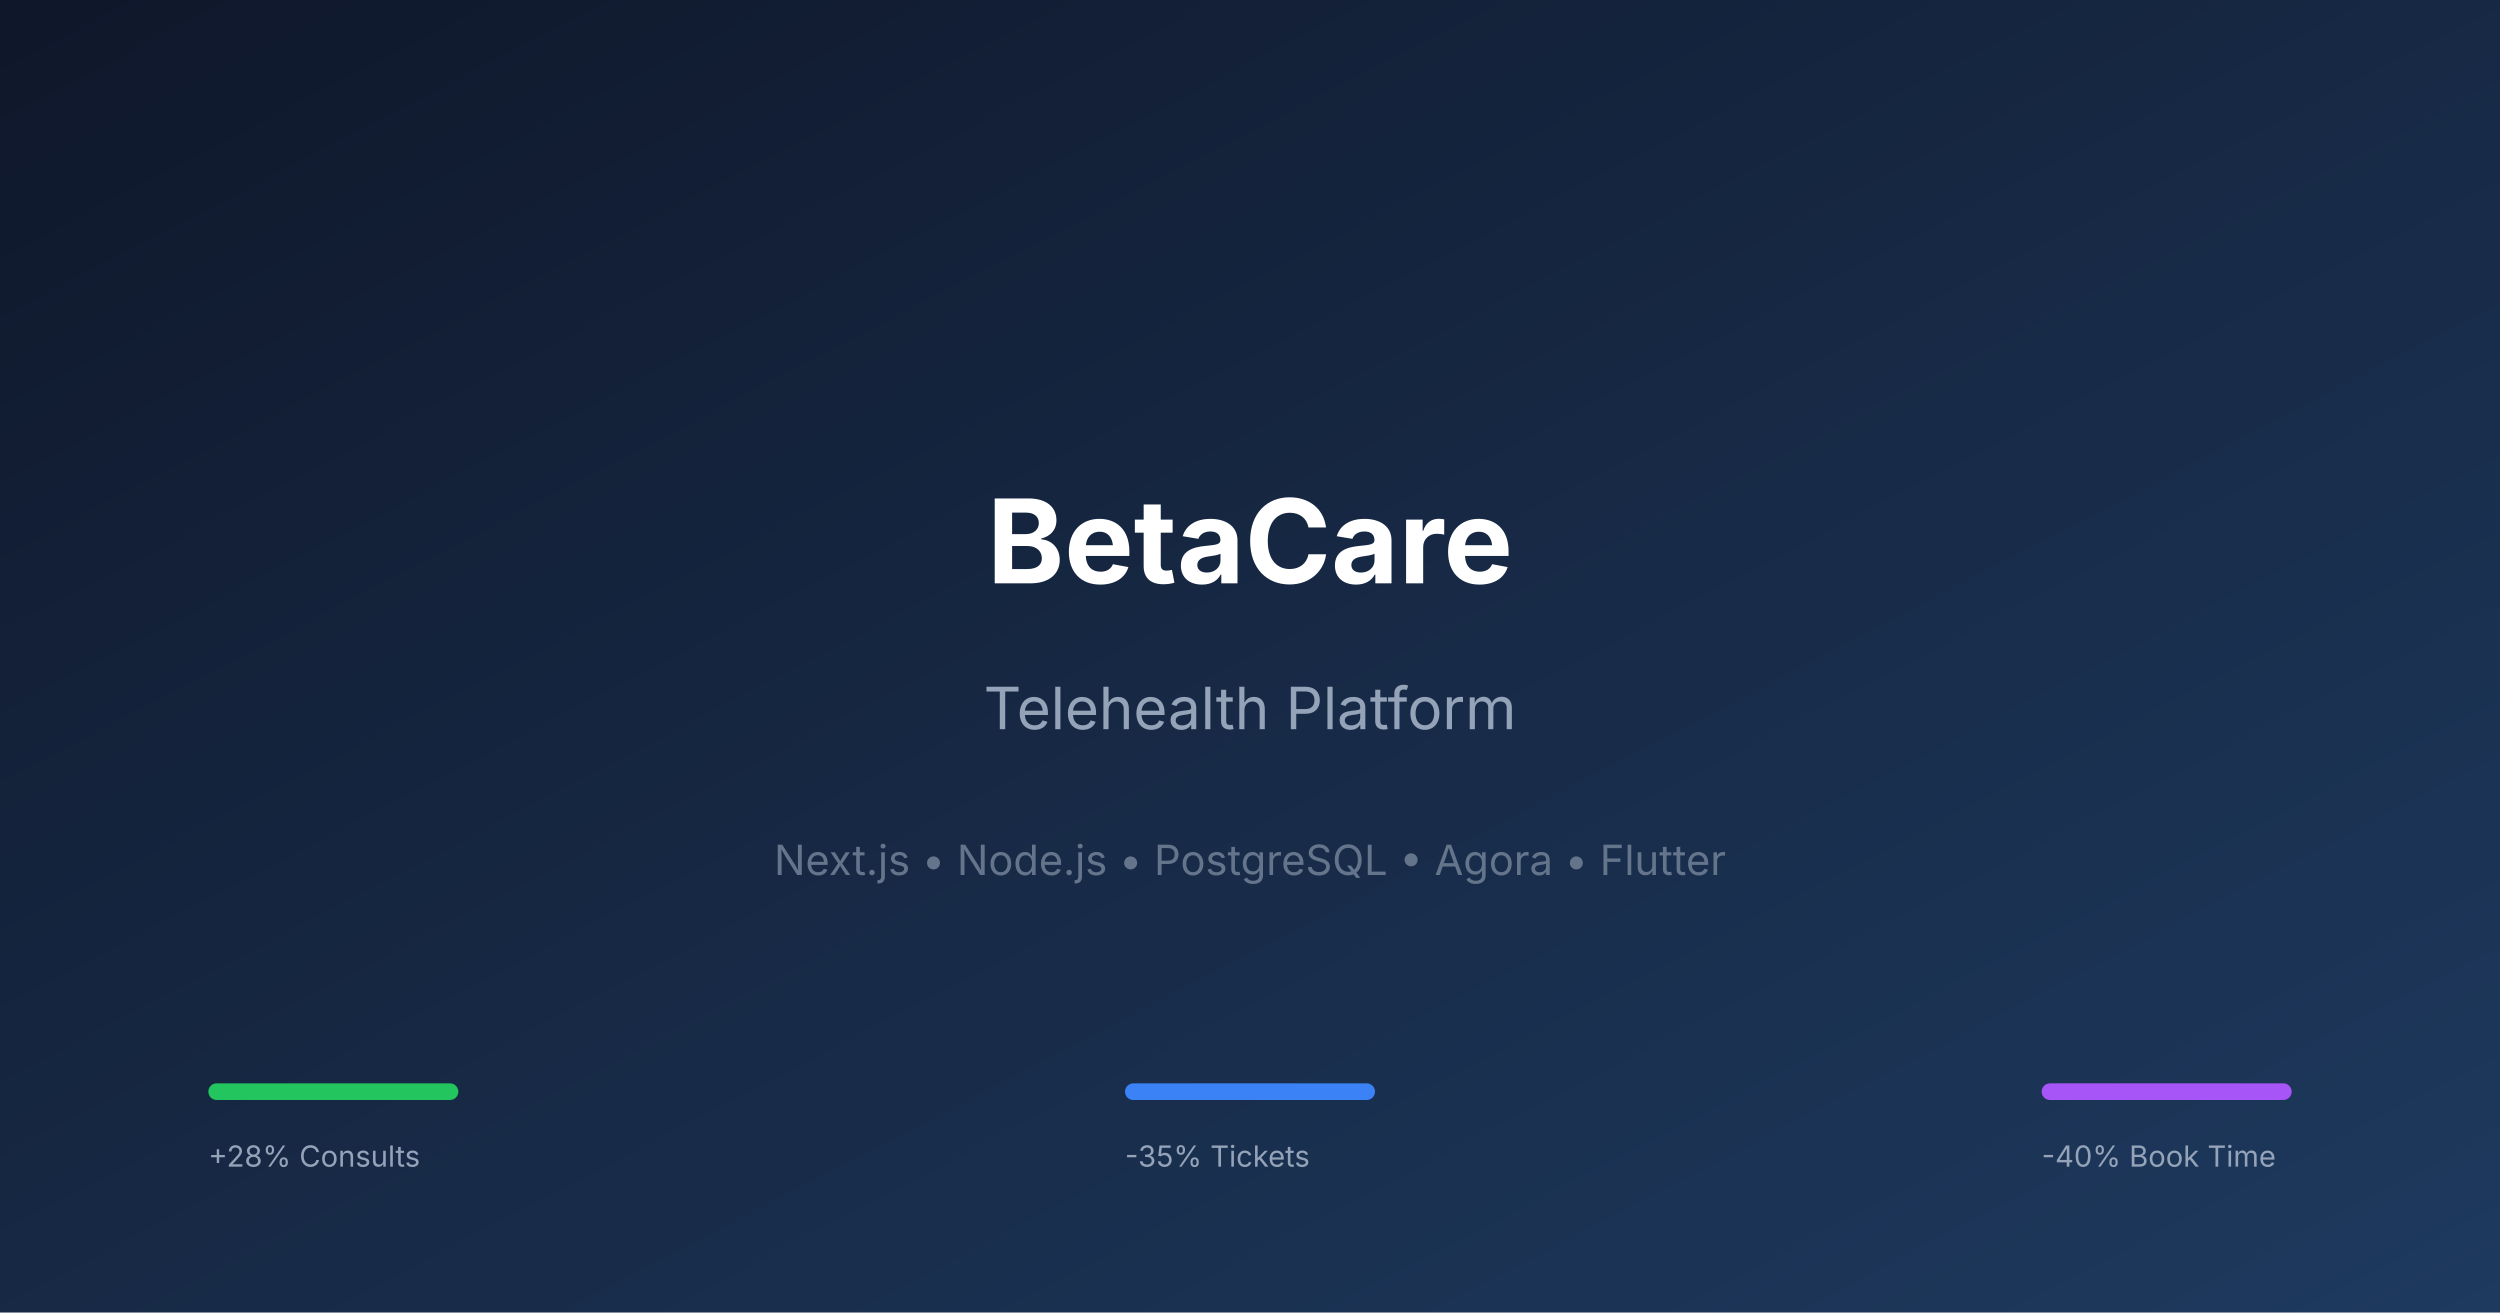
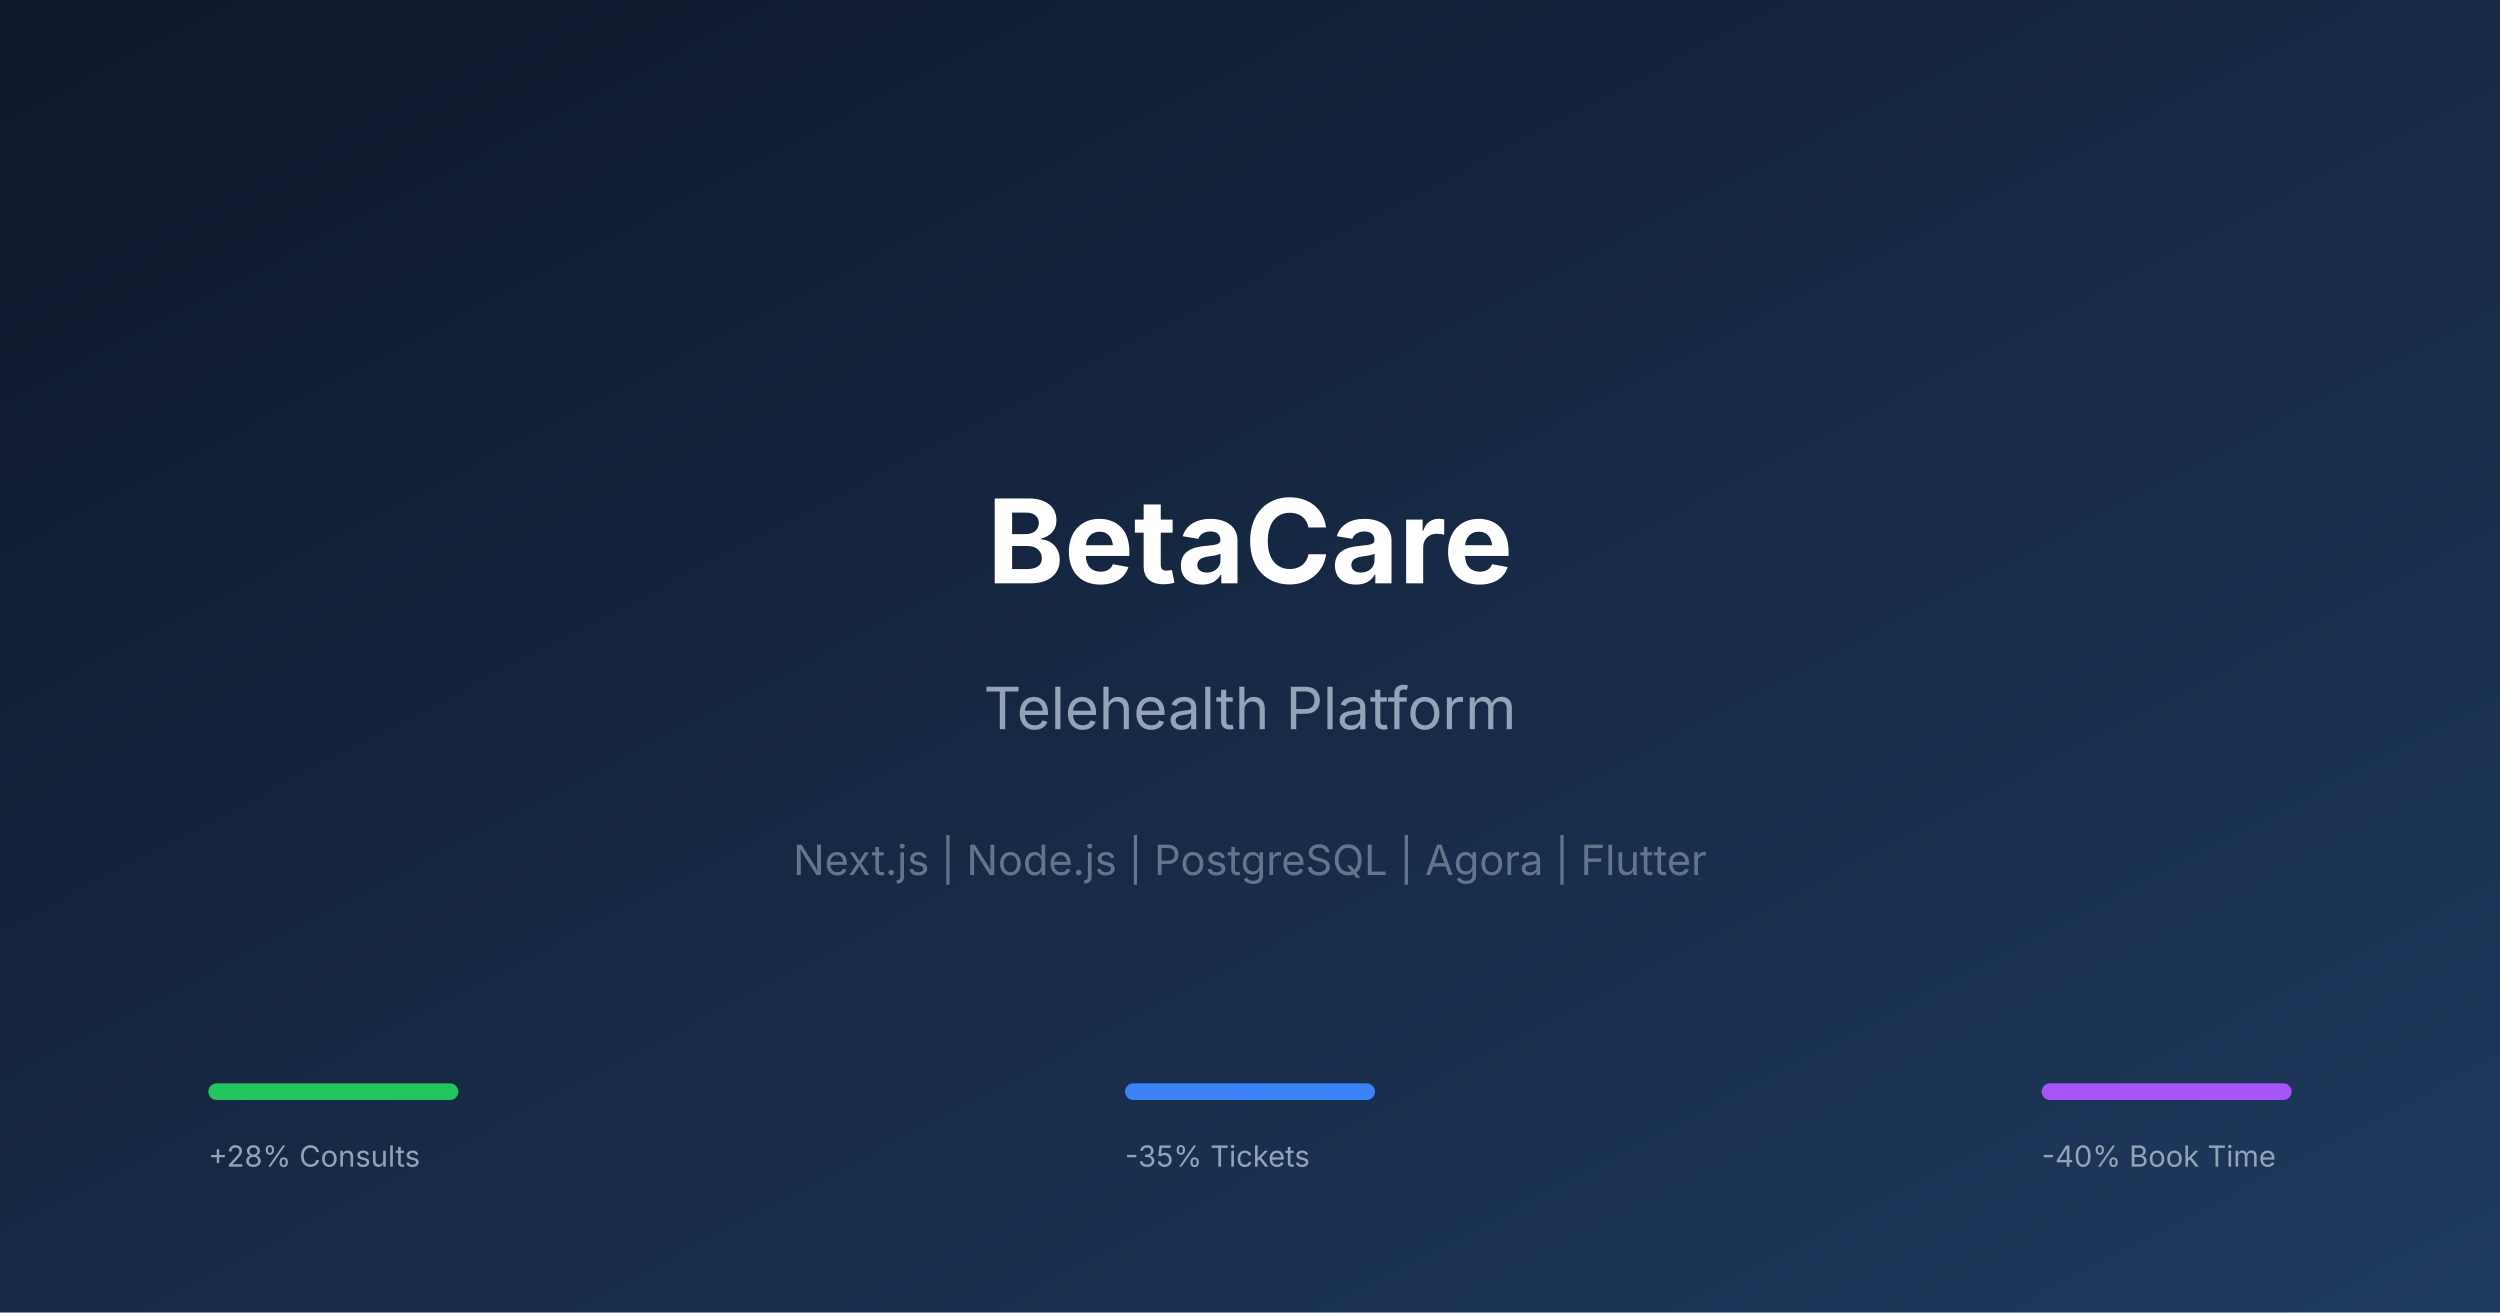
<svg xmlns="http://www.w3.org/2000/svg" width="1200" height="630">
  <defs>
    <linearGradient id="bg" x1="0%" y1="0%" x2="100%" y2="100%">
      <stop offset="0%" style="stop-color:#0f172a;stop-opacity:1" />
      <stop offset="100%" style="stop-color:#1e3a5f;stop-opacity:1" />
    </linearGradient>
  </defs>
  <rect width="100%" height="100%" fill="url(#bg)" />
  <text x="600" y="280" font-family="system-ui, -apple-system, sans-serif" font-size="56" font-weight="700" fill="#ffffff" text-anchor="middle">BetaCare</text>
  <text x="600" y="350" font-family="system-ui, -apple-system, sans-serif" font-size="28" fill="#94a3b8" text-anchor="middle">Telehealth Platform</text>
-   <text x="600" y="420" font-family="system-ui, -apple-system, sans-serif" font-size="20" fill="#64748b" text-anchor="middle">Next.js • Node.js • PostgreSQL • Agora • Flutter</text>
+   <text x="600" y="420" font-family="system-ui, -apple-system, sans-serif" font-size="20" fill="#64748b" text-anchor="middle">Next.js | Node.js | PostgreSQL | Agora | Flutter</text>
  <rect x="100" y="520" width="120" height="8" rx="4" fill="#22c55e" />
  <text x="100" y="560" font-family="system-ui, -apple-system, sans-serif" font-size="14" fill="#94a3b8" text-anchor="start">+28% Consults</text>
  <rect x="540" y="520" width="120" height="8" rx="4" fill="#3b82f6" />
  <text x="540" y="560" font-family="system-ui, -apple-system, sans-serif" font-size="14" fill="#94a3b8" text-anchor="start">-35% Tickets</text>
  <rect x="980" y="520" width="120" height="8" rx="4" fill="#a855f7" />
  <text x="980" y="560" font-family="system-ui, -apple-system, sans-serif" font-size="14" fill="#94a3b8" text-anchor="start">-40% Book Time</text>
</svg>
